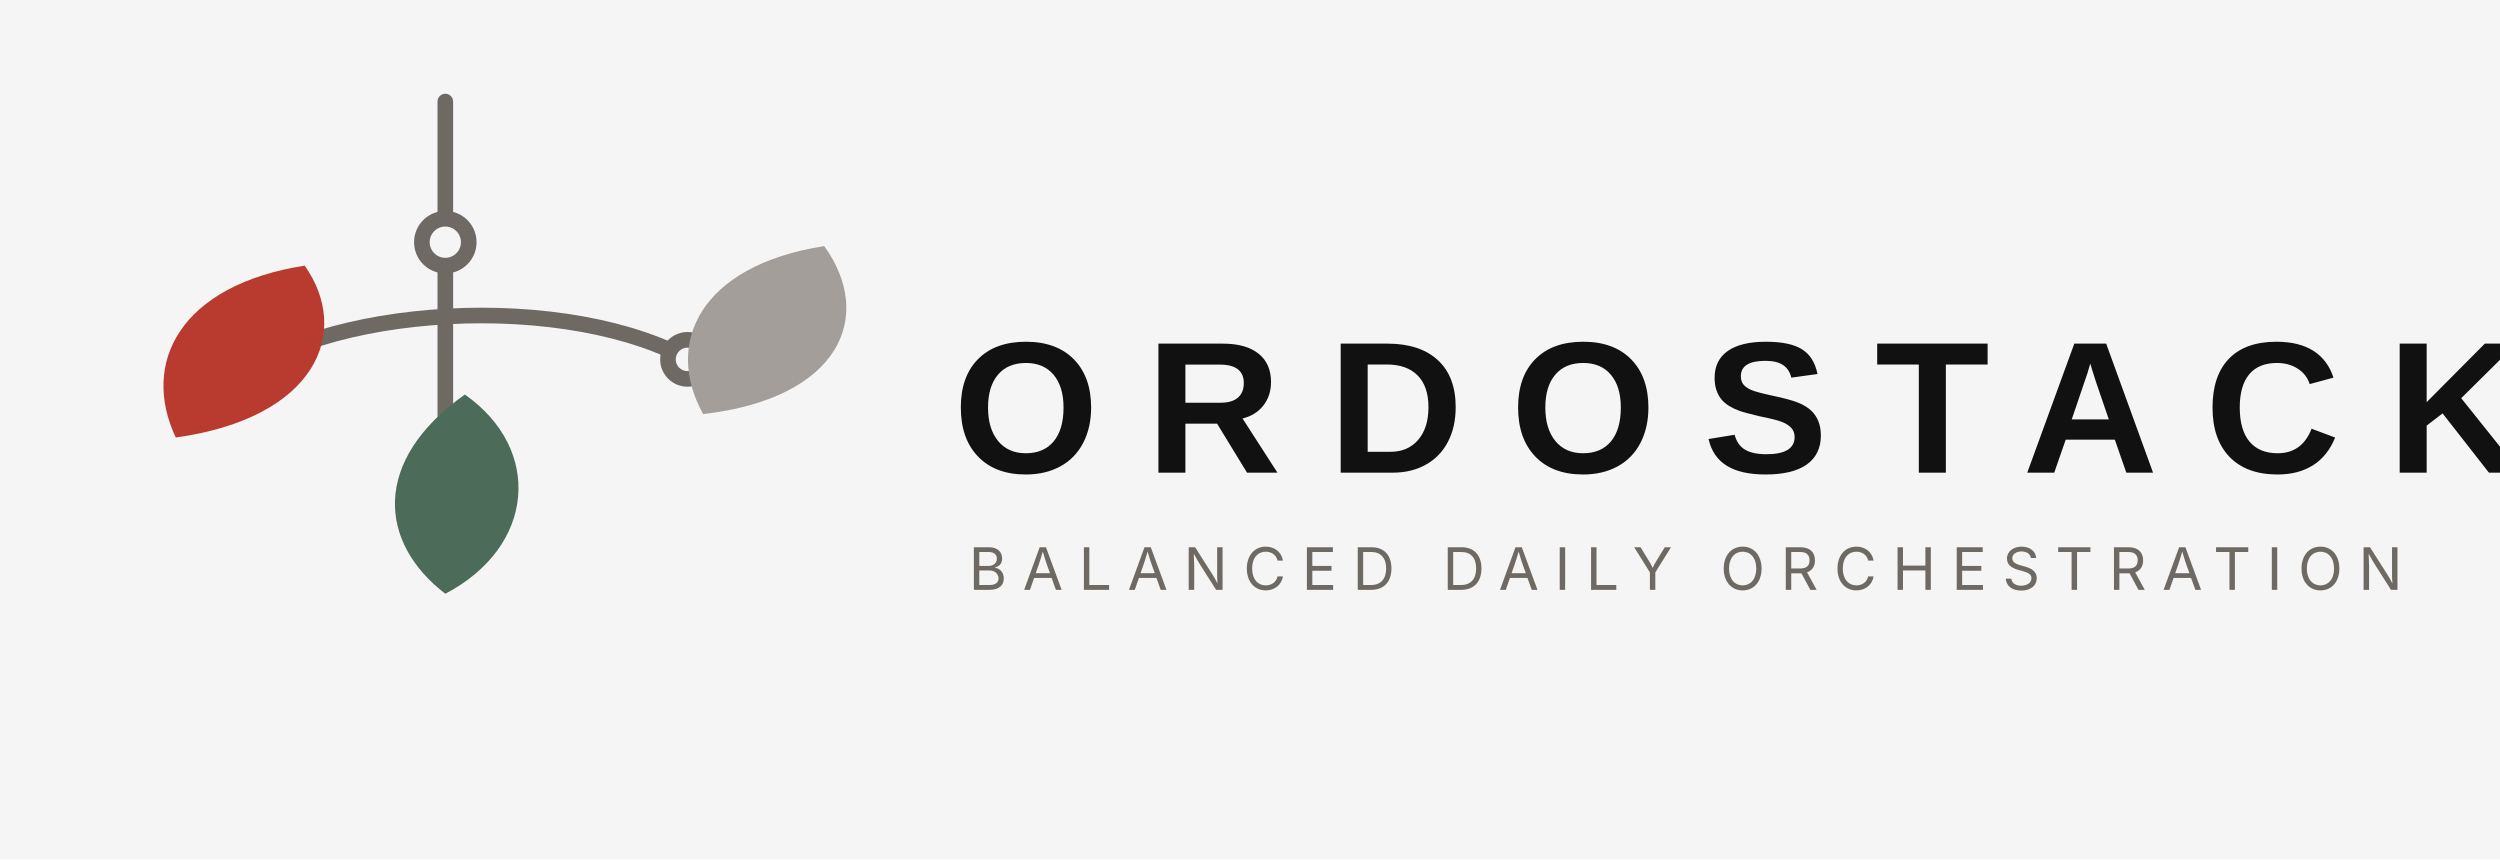
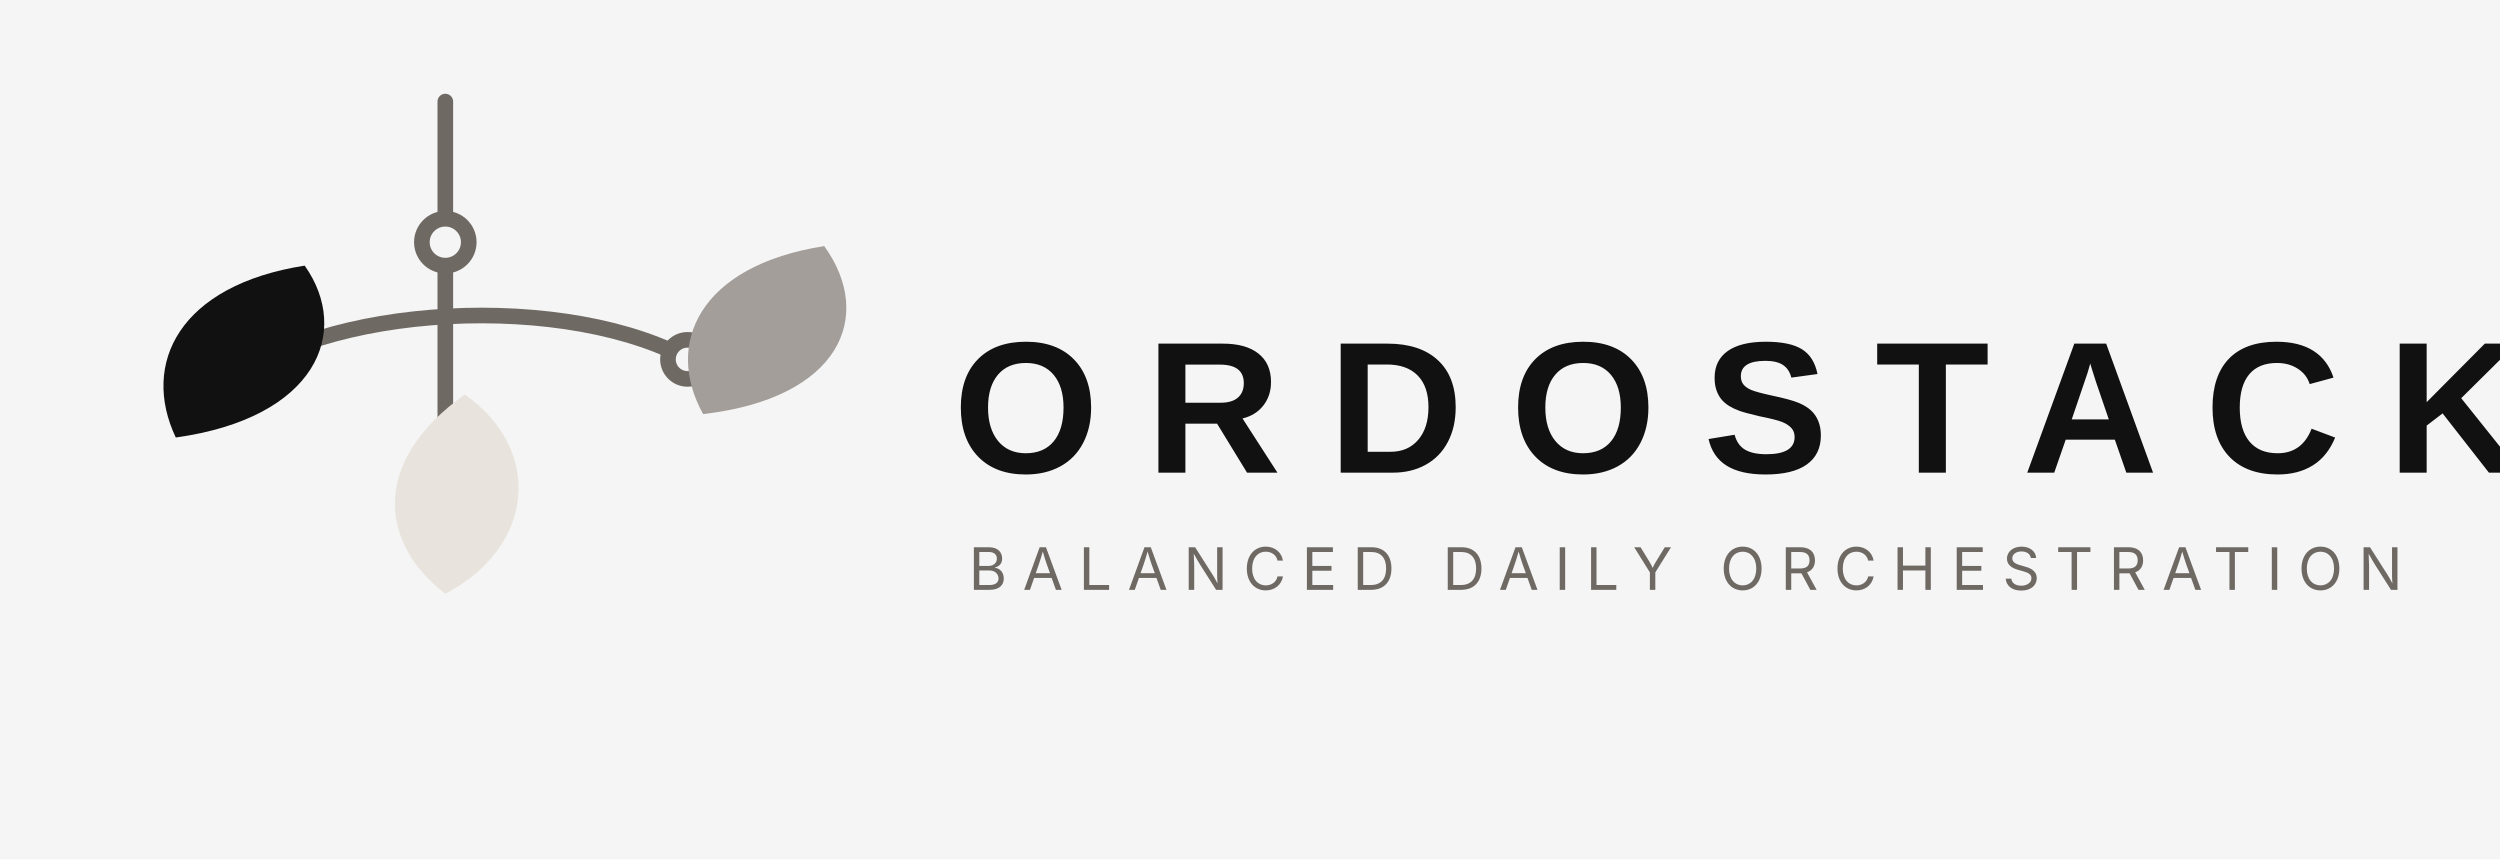
<svg xmlns="http://www.w3.org/2000/svg" width="640" height="220" viewBox="0 0 640 220" fill="none" role="img" aria-labelledby="title desc">
  <rect width="640" height="220" fill="#F5F5F5" />
  <g transform="translate(42 26)">
    <path d="M72 0V31" stroke="#6F6964" stroke-width="4" stroke-linecap="round" />
    <circle cx="72" cy="36" r="6" fill="#F5F5F5" stroke="#6F6964" stroke-width="4" />
    <path d="M16 73C39 52 104 48 136 67" stroke="#6F6964" stroke-width="4" stroke-linecap="round" />
    <circle cx="19" cy="71" r="5" fill="#F5F5F5" stroke="#6F6964" stroke-width="4" />
    <circle cx="134" cy="66" r="5" fill="#F5F5F5" stroke="#6F6964" stroke-width="4" />
    <path d="M72 43V96" stroke="#6F6964" stroke-width="4" stroke-linecap="round" />
    <circle cx="72" cy="99" r="5" fill="#F5F5F5" stroke="#6F6964" stroke-width="4" />
-     <path d="M3 86C-6 67 4 47 36 42C48 59 39 81 3 86Z" fill="#B93A2F" />
+     <path d="M3 86C-6 67 4 47 36 42C48 59 39 81 3 86Z" fill="#111111" />
    <path d="M138 80C128 62 137 42 169 37C182 55 173 76 138 80Z" fill="#A39E9A" />
-     <path d="M72 126C55 113 53 92 77 75C97 89 95 114 72 126Z" fill="#4C6B58" />
+     <path d="M72 126C55 113 53 92 77 75C97 89 95 114 72 126Z" fill="#E8E3DC" />
  </g>
  <text x="244" y="121" fill="#111111" font-family="Avenir Next, Segoe UI, Arial, sans-serif" font-size="48" font-weight="600" letter-spacing="12">ORDOSTACK</text>
  <text x="248" y="151" fill="#6F6964" font-family="Inter, Helvetica Neue, Arial, sans-serif" font-size="15" letter-spacing="4">BALANCED DAILY ORCHESTRATION</text>
</svg>
